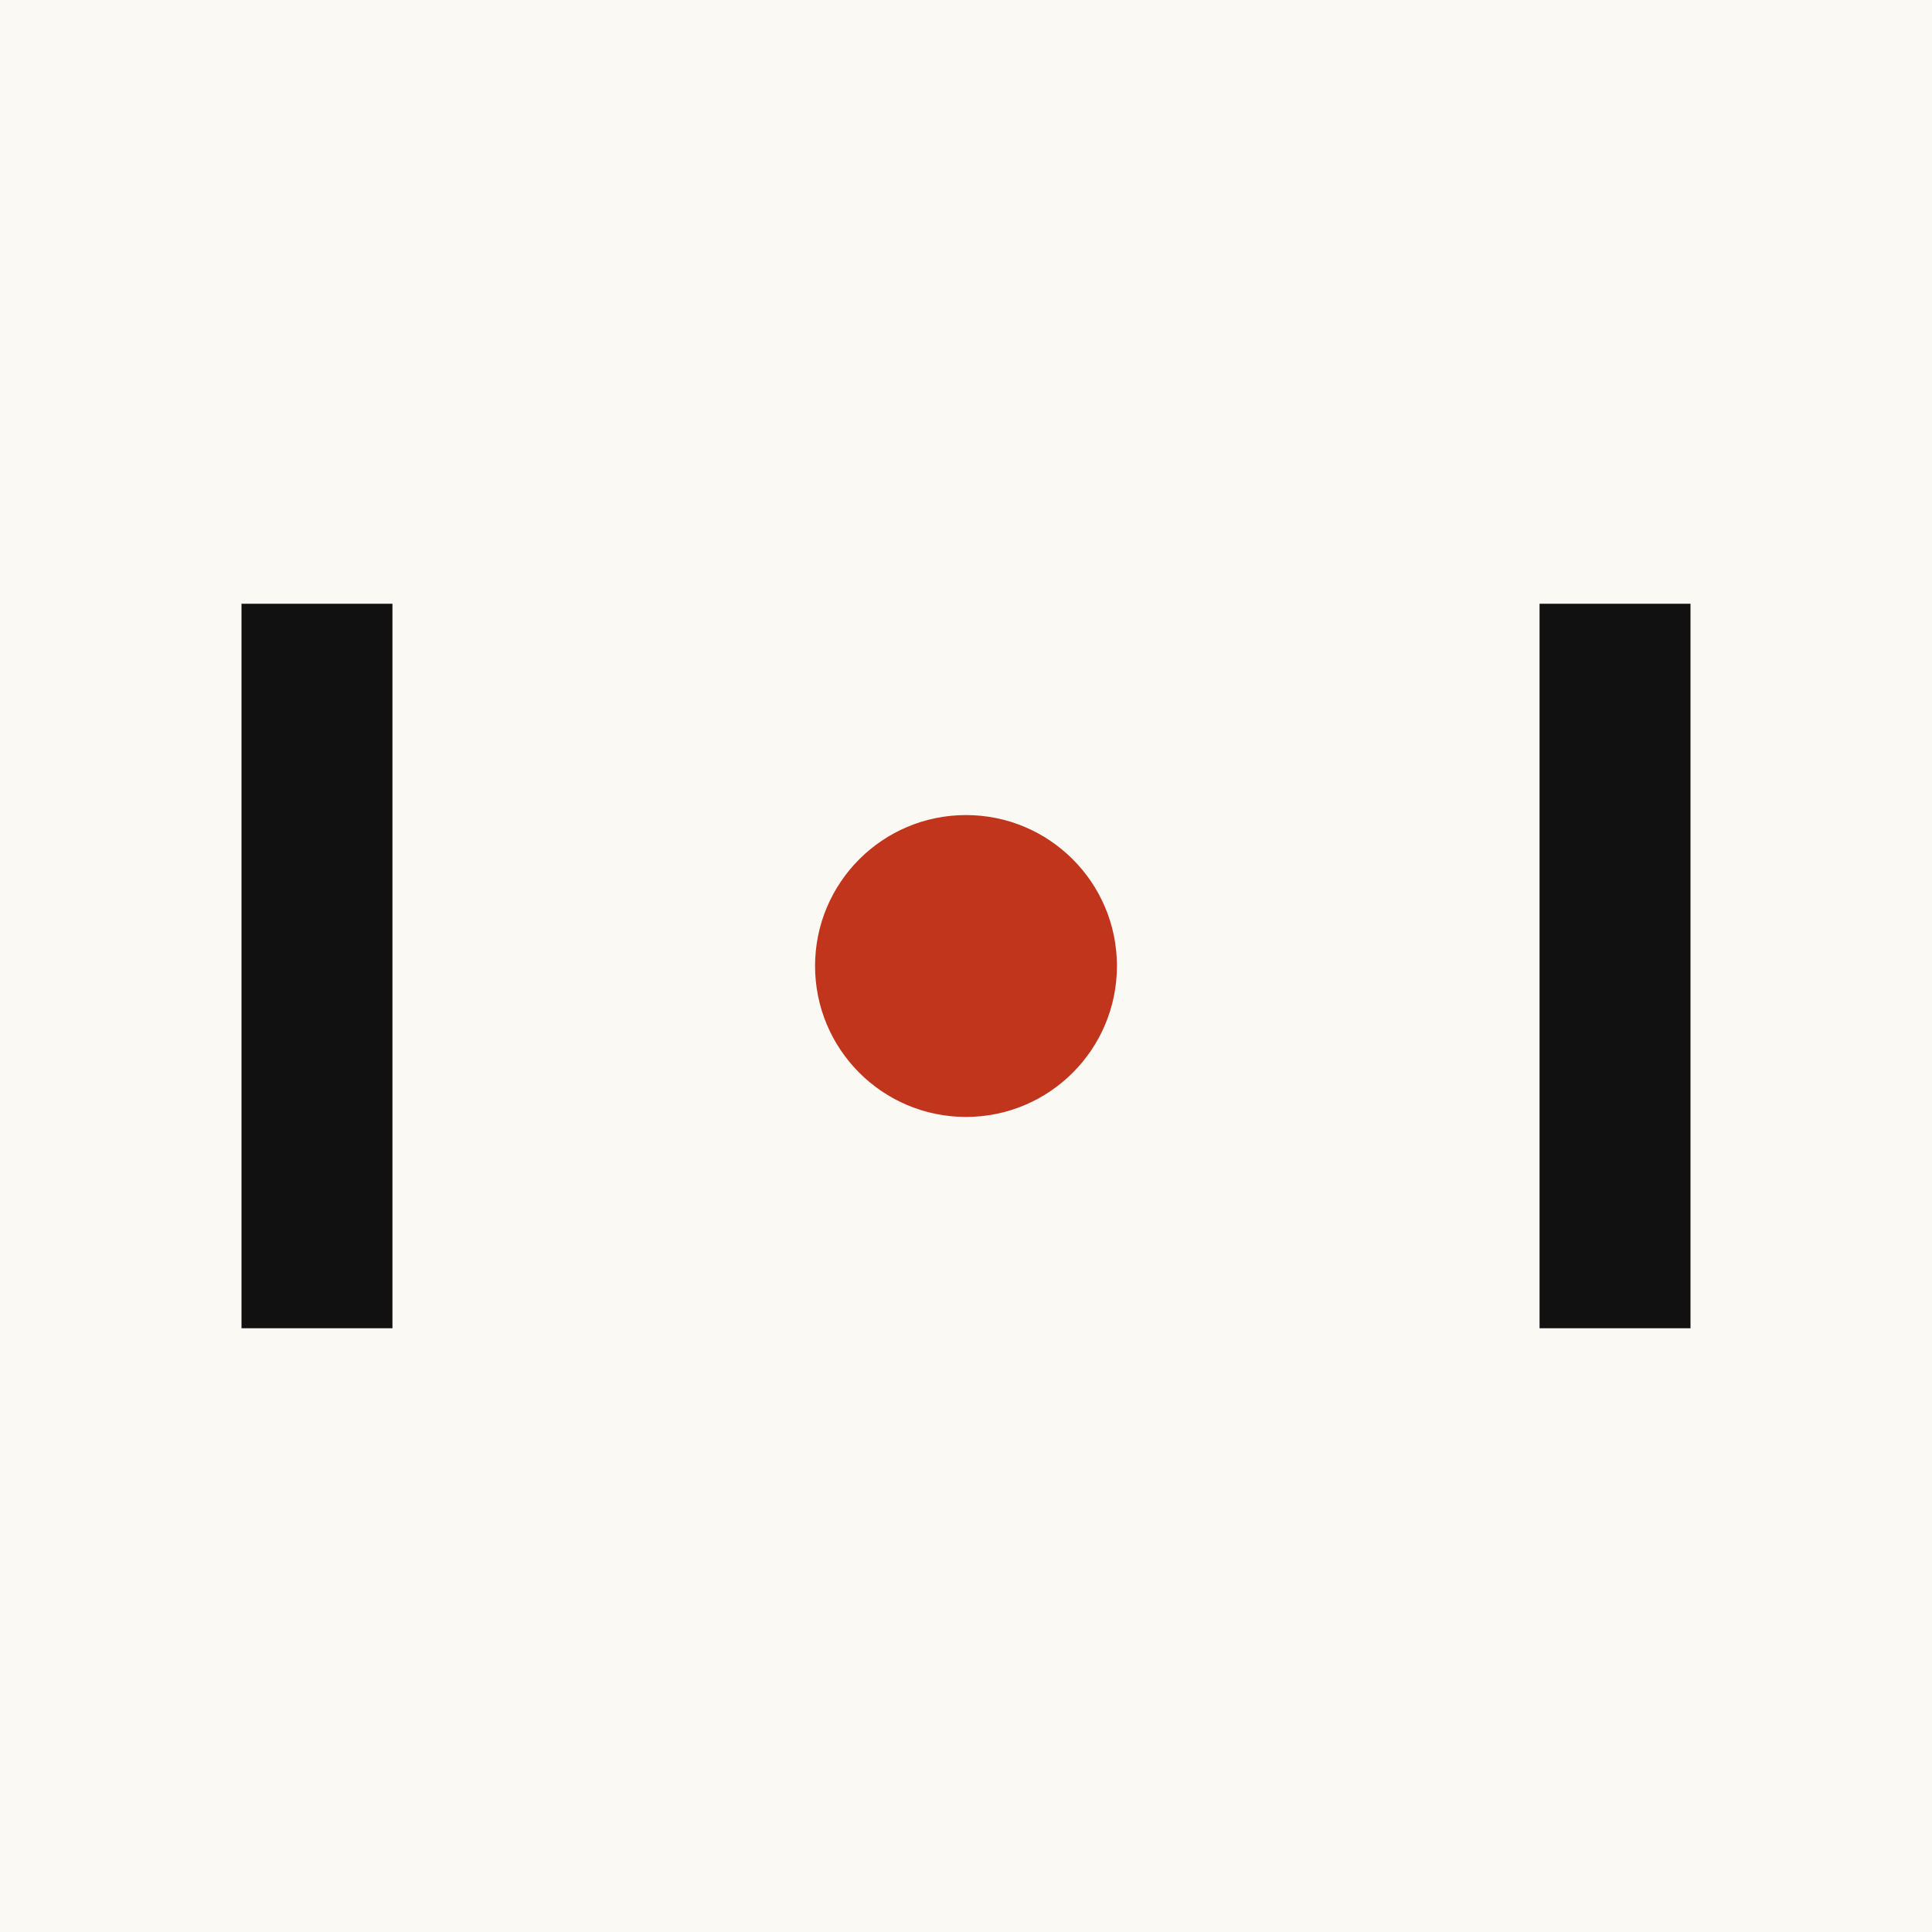
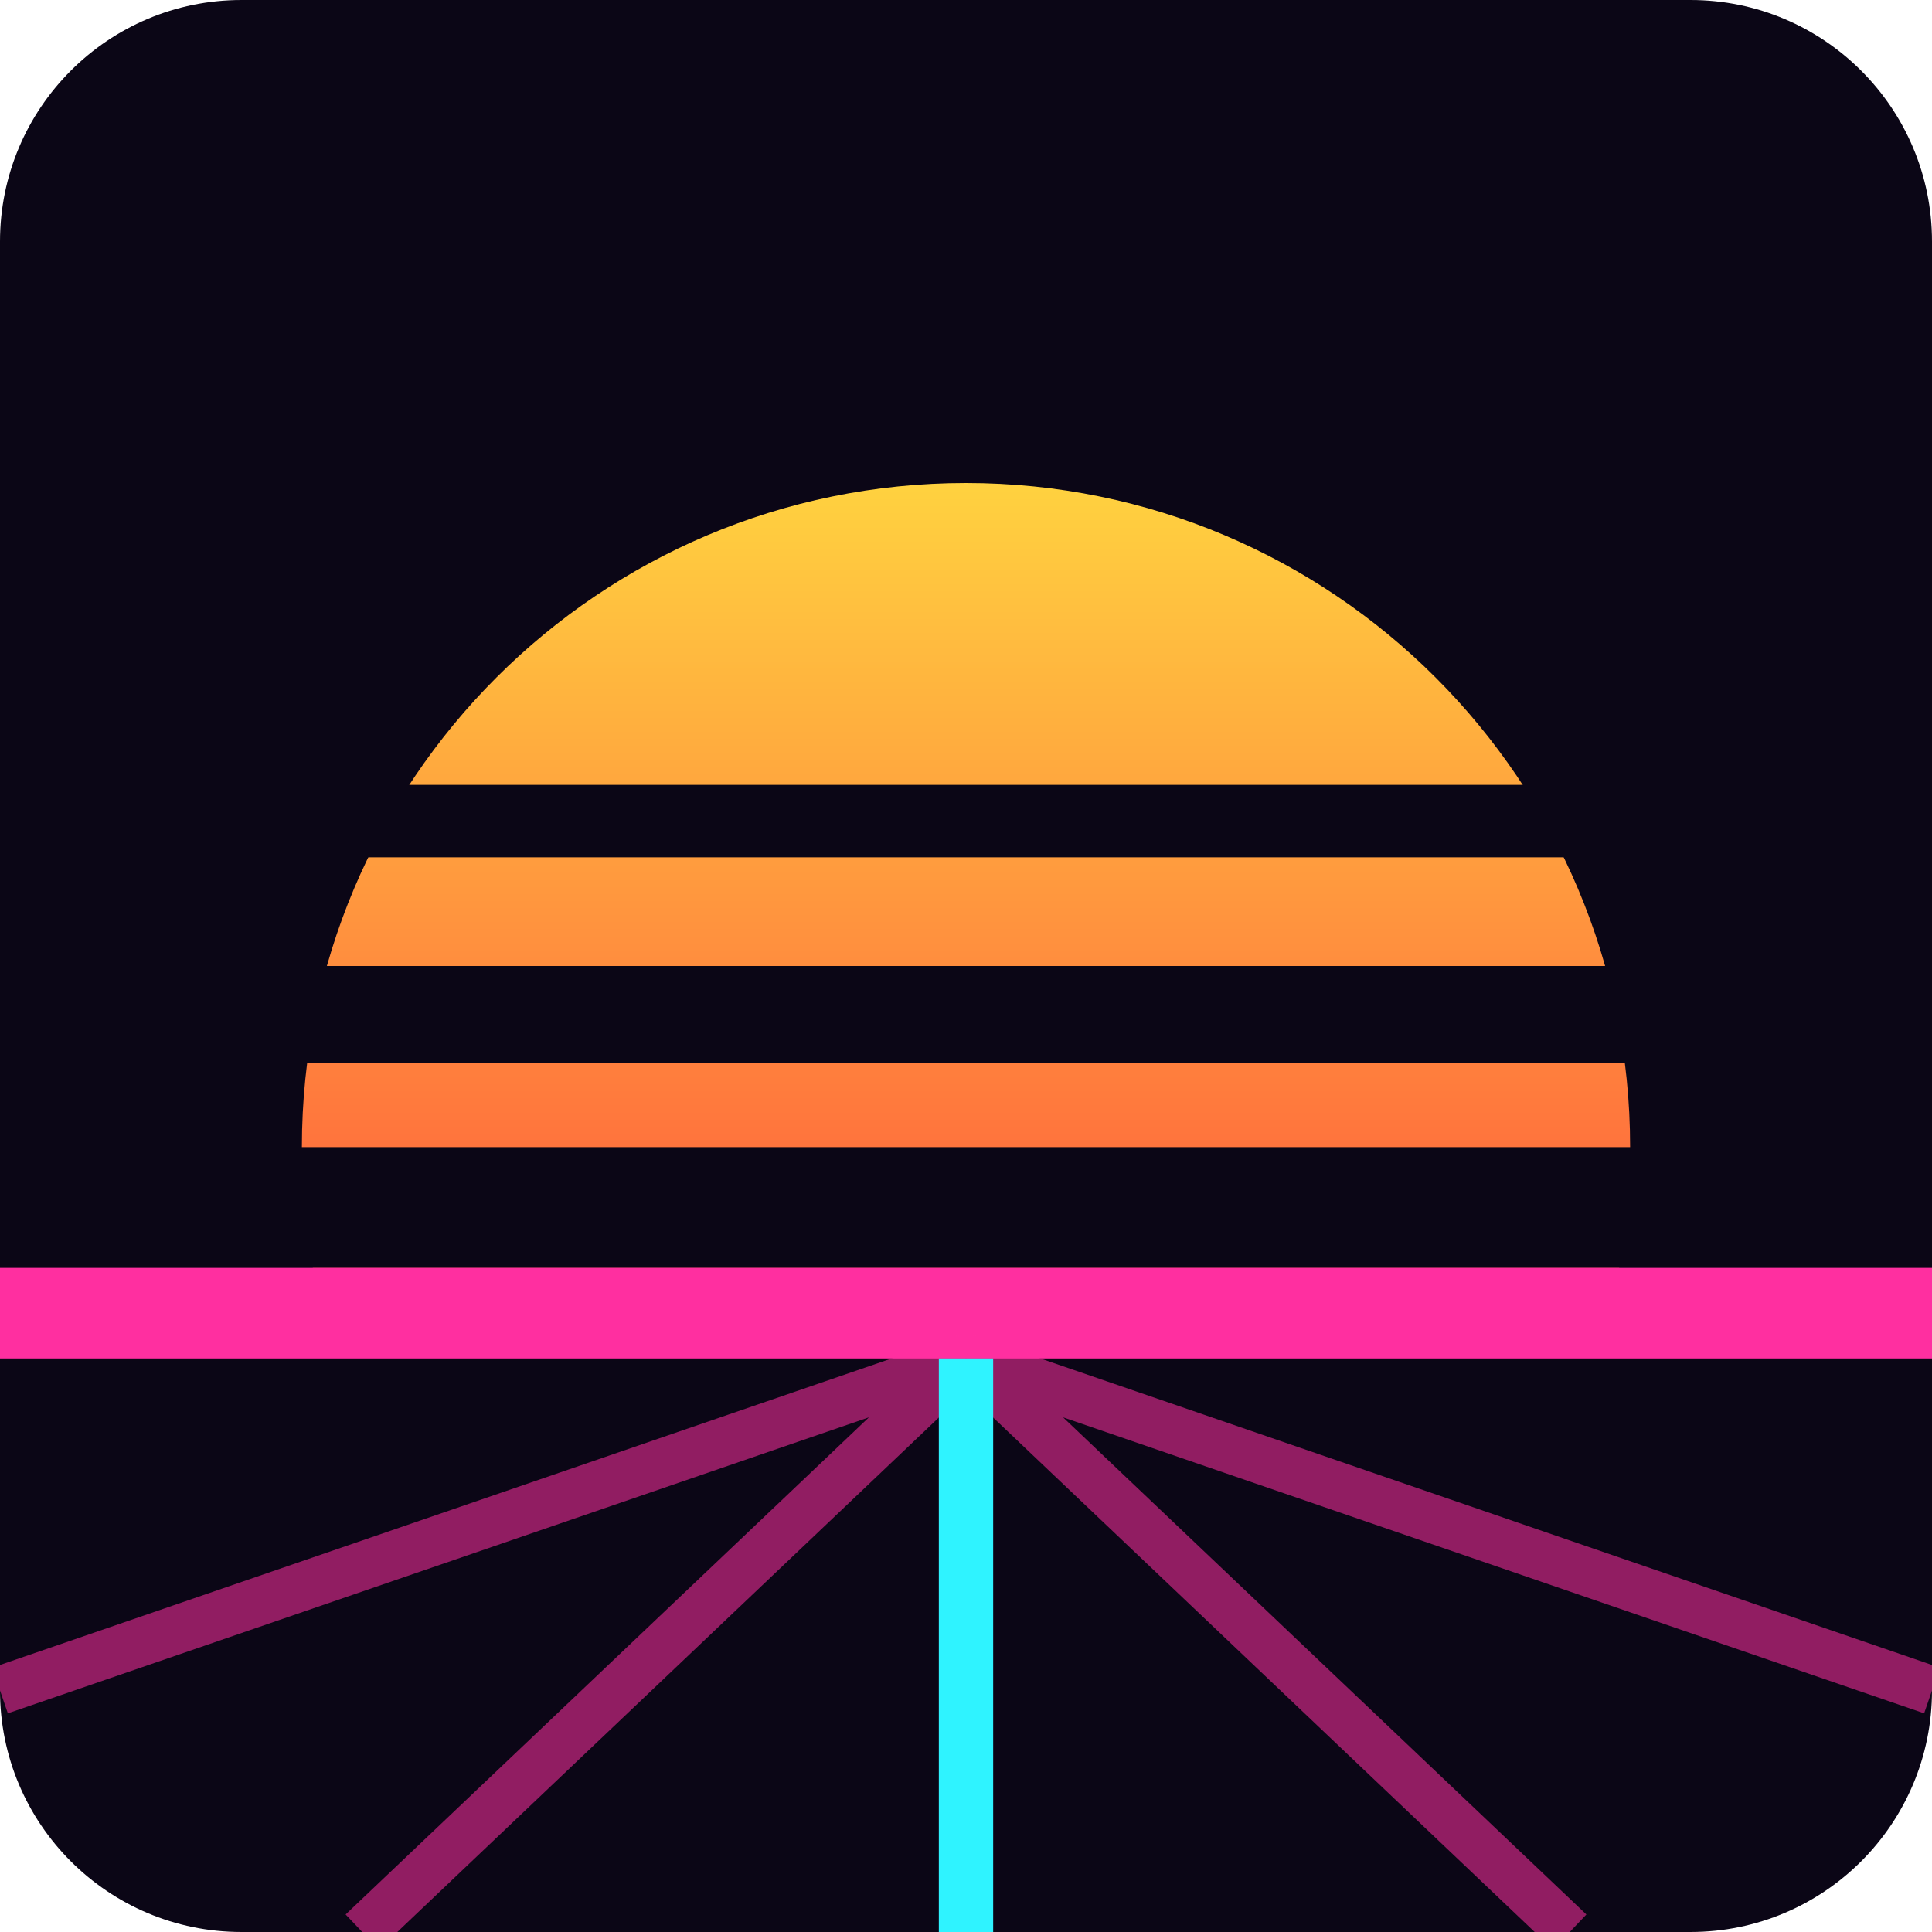
<svg xmlns="http://www.w3.org/2000/svg" viewBox="0 0 32 32">
-   <rect width="32" height="32" fill="#fbf9f4" />
-   <rect x="4" y="10" width="2.5" height="12" fill="#111" />
-   <rect x="25.5" y="10" width="2.5" height="12" fill="#111" />
-   <circle cx="16" cy="16" r="2.5" fill="#c1351d" />
+   <defs>
+     <linearGradient id="s" x1="0" y1="0" x2="0" y2="1">
+       <stop offset="0" stop-color="#ffd23f" />
+       <stop offset=".55" stop-color="#ff6a3d" />
+       <stop offset="1" stop-color="#ff2fa0" />
+     </linearGradient>
+     <clipPath id="c">
+       <rect width="32" height="21" />
+     </clipPath>
+   </defs>
+   <rect width="32" height="32" rx="4" fill="#0b0616" />
+   <g clip-path="url(#c)">
+     <circle cx="16" cy="19" r="11" fill="url(#s)" />
+     <rect y="13" width="32" height="1.2" fill="#0b0616" />
+     <rect y="16" width="32" height="1.6" fill="#0b0616" />
+     <rect y="19" width="32" height="2" fill="#0b0616" />
+   </g>
+   <rect y="21" width="32" height="1.5" fill="#ff2fa0" />
+   <path d="M16 22.5 L16 32 M16 22.5 L6 32 M16 22.5 L26 32 M16 22.5 L0 28 M16 22.5 L32 28" stroke="#ff2fa0" stroke-width=".8" opacity=".55" />
+   <path d="M16 22.5V32" stroke="#2ff3ff" stroke-width=".9" />
</svg>
